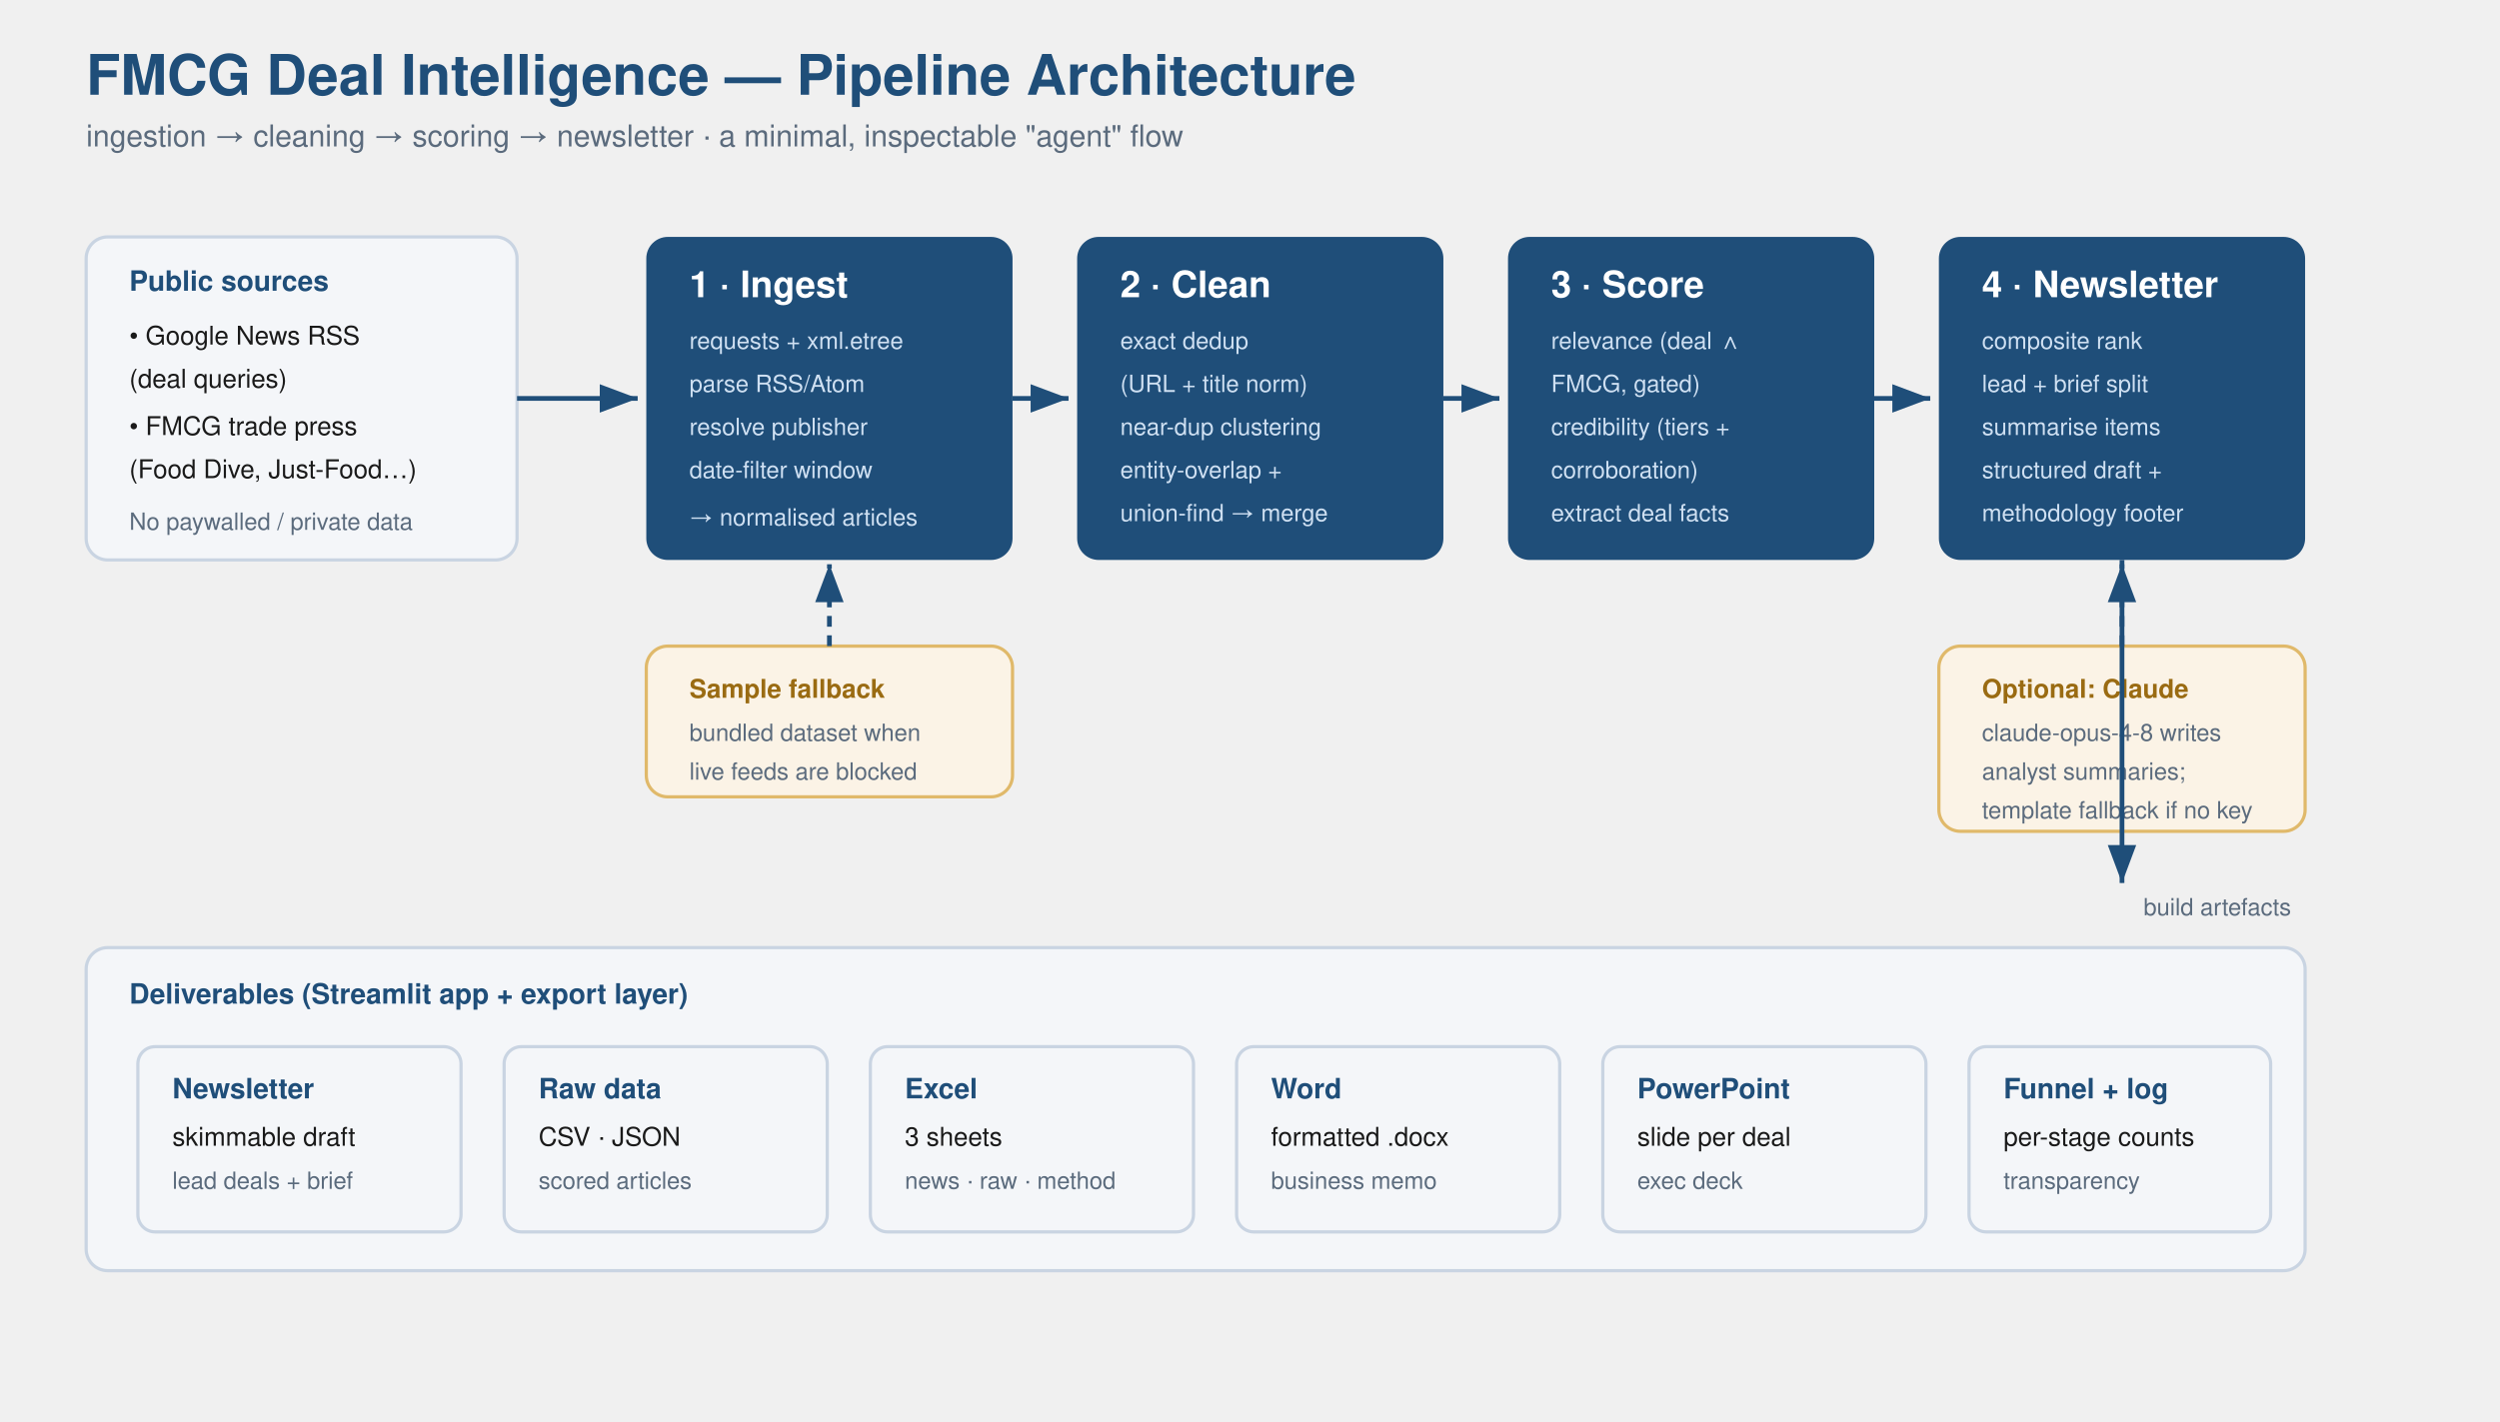
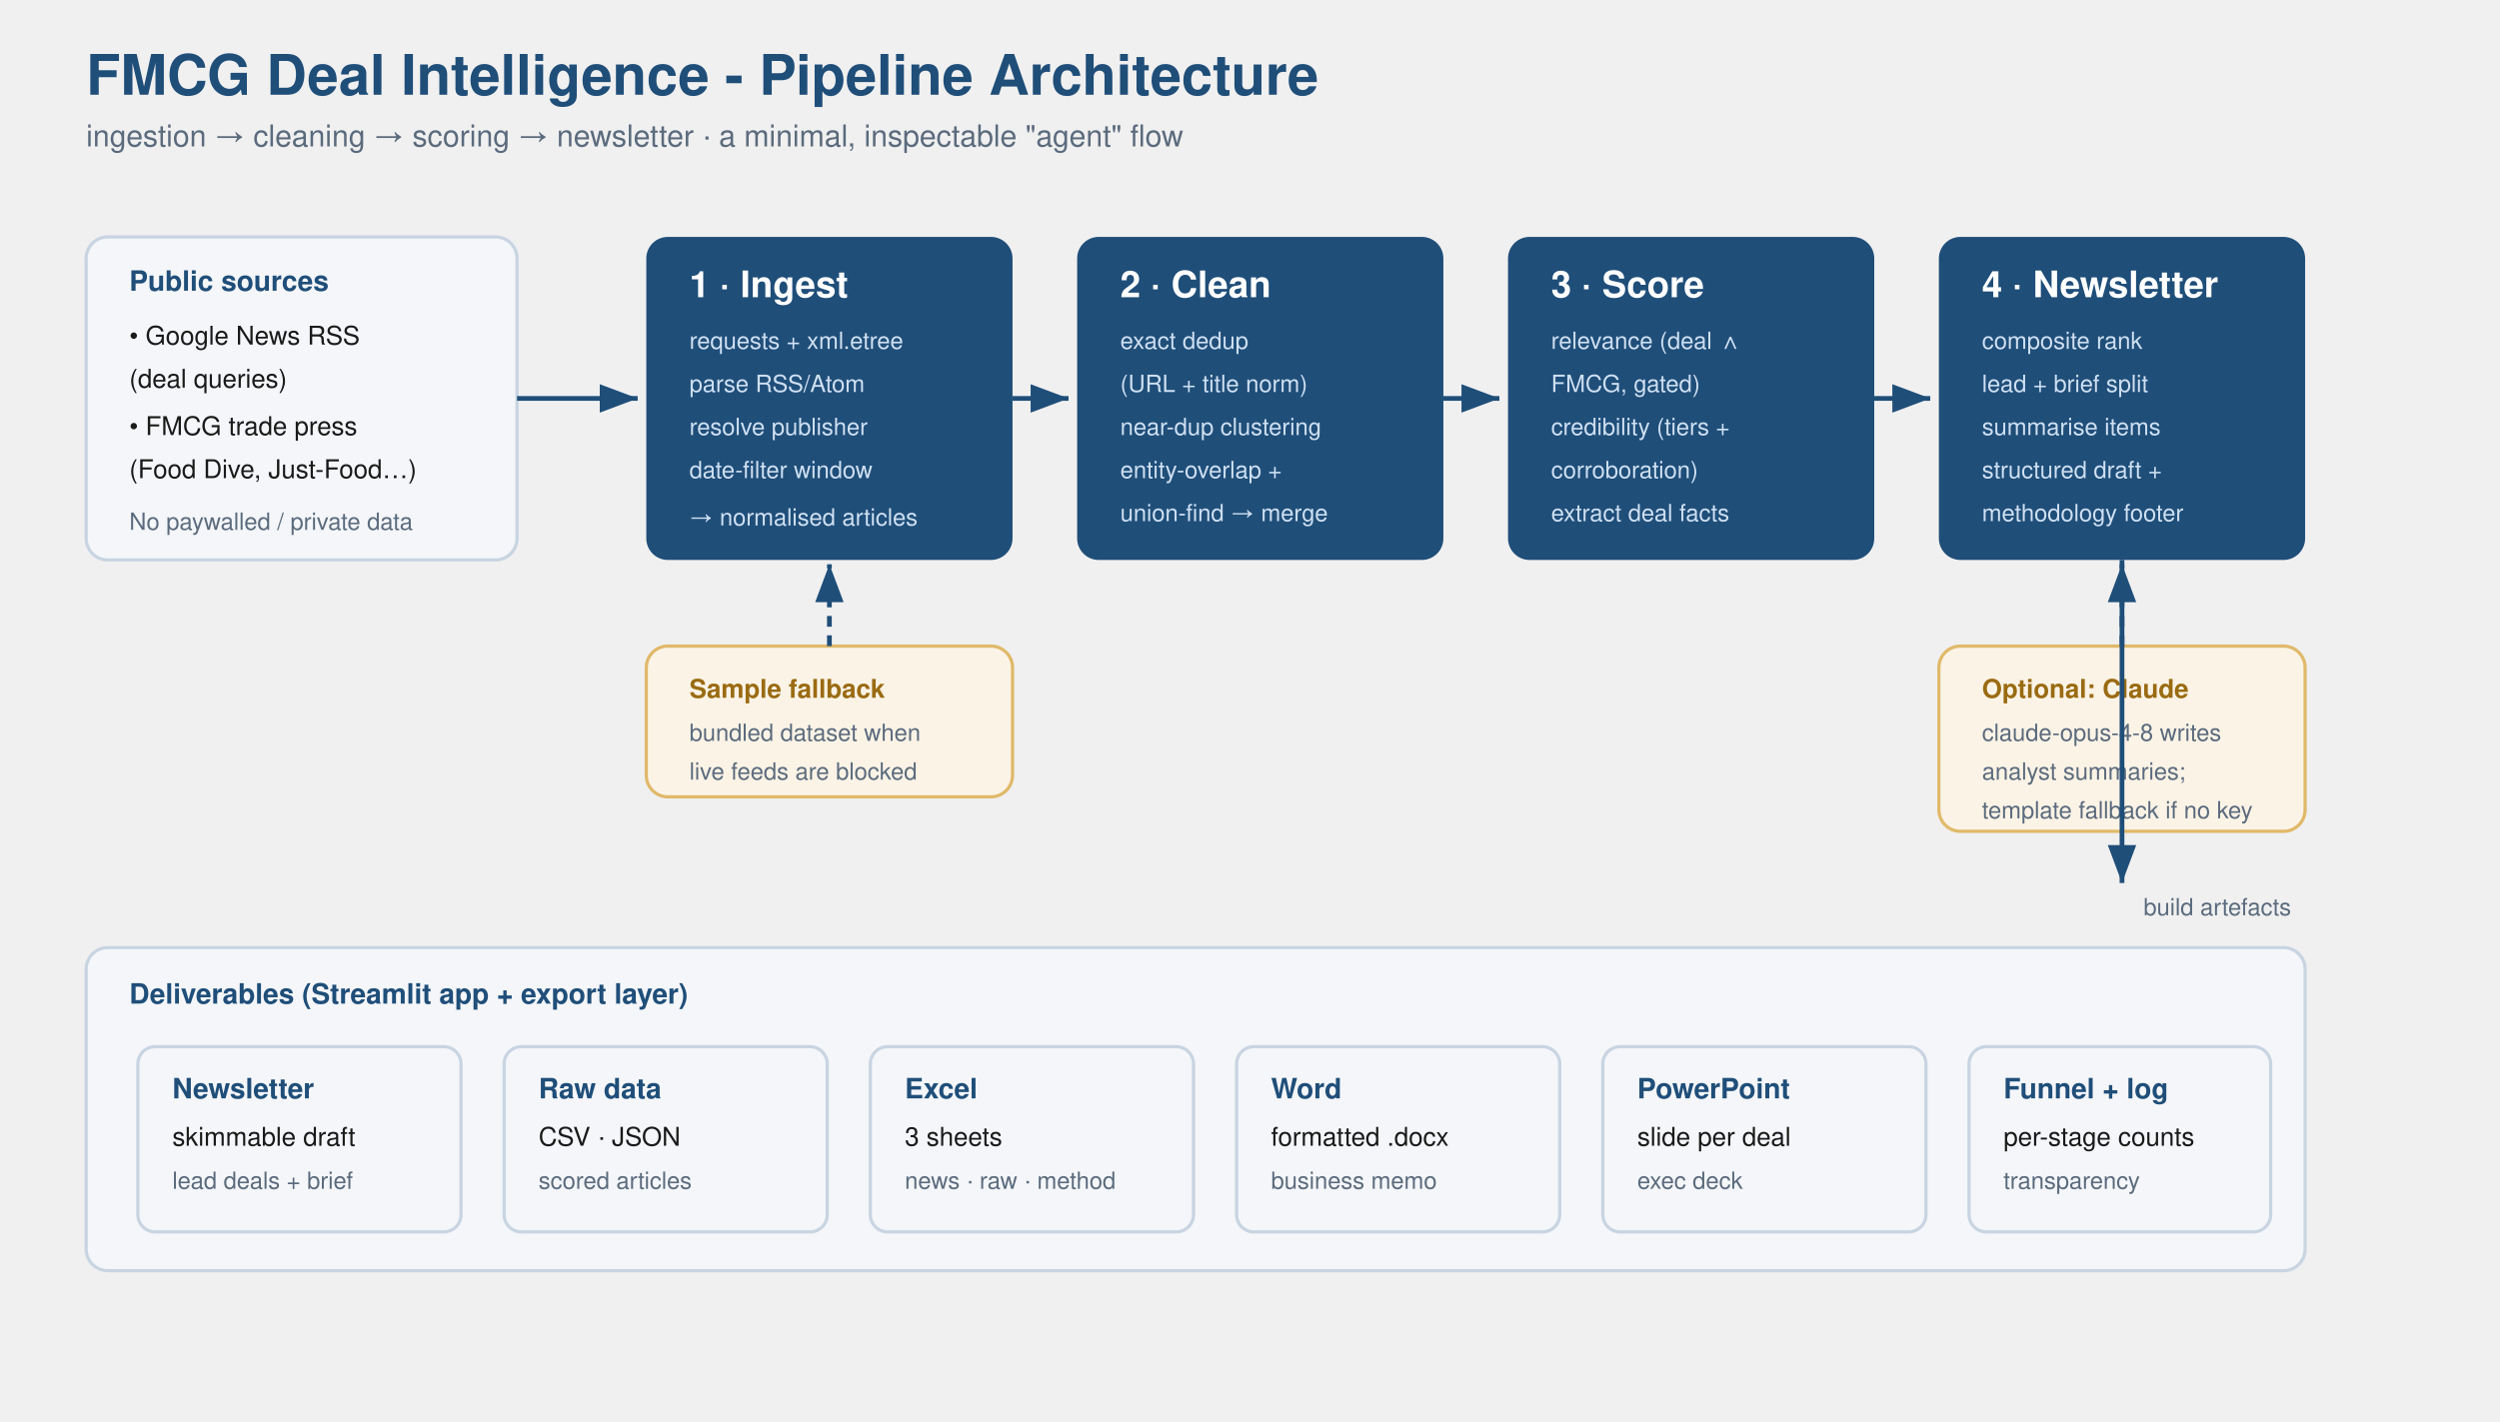
<svg xmlns="http://www.w3.org/2000/svg" width="1160" height="660" viewBox="0 0 1160 660" font-family="Segoe UI, Helvetica, Arial, sans-serif">
  <defs>
    <marker id="arrow" markerWidth="10" markerHeight="10" refX="8" refY="3" orient="auto" markerUnits="strokeWidth">
      <path d="M0,0 L8,3 L0,6 Z" fill="#1F4E79" />
    </marker>
    <style>
      .stage  { fill:#1F4E79; }
      .stagel { fill:#ffffff; font-size:17px; font-weight:700; }
      .stages { fill:#cfe0f2; font-size:11px; }
      .box    { fill:#F4F6F9; stroke:#c9d4e2; stroke-width:1.5; }
      .boxt   { fill:#1A1A1A; font-size:12px; }
      .boxh   { fill:#1F4E79; font-size:13px; font-weight:700; }
      .small  { fill:#5b6b7d; font-size:11px; }
      .flow   { stroke:#1F4E79; stroke-width:2.2; fill:none; }
      .opt    { fill:#fbf3e6; stroke:#e0b96a; stroke-width:1.5; }
      .opth   { fill:#9a6b12; font-size:12px; font-weight:700; }
    </style>
  </defs>
-   <text x="40" y="44" font-size="26" font-weight="700" fill="#1F4E79">FMCG Deal Intelligence — Pipeline Architecture</text>
+   <text x="40" y="44" font-size="26" font-weight="700" fill="#1F4E79">FMCG Deal Intelligence - Pipeline Architecture</text>
  <text x="40" y="68" font-size="14" fill="#5b6b7d">ingestion → cleaning → scoring → newsletter · a minimal, inspectable "agent" flow</text>
  <rect class="box" x="40" y="110" width="200" height="150" rx="10" />
  <text class="boxh" x="60" y="135">Public sources</text>
  <text class="boxt" x="60" y="160">• Google News RSS</text>
  <text class="boxt" x="60" y="180">  (deal queries)</text>
  <text class="boxt" x="60" y="202">• FMCG trade press</text>
  <text class="boxt" x="60" y="222">  (Food Dive, Just-Food…)</text>
  <text class="small" x="60" y="246">No paywalled / private data</text>
  <rect class="stage" x="300" y="110" width="170" height="150" rx="10" />
  <text class="stagel" x="320" y="138">1 · Ingest</text>
  <text class="stages" x="320" y="162">requests + xml.etree</text>
  <text class="stages" x="320" y="182">parse RSS/Atom</text>
  <text class="stages" x="320" y="202">resolve publisher</text>
  <text class="stages" x="320" y="222">date-filter window</text>
  <text class="stages" x="320" y="244">→ normalised articles</text>
  <rect class="stage" x="500" y="110" width="170" height="150" rx="10" />
  <text class="stagel" x="520" y="138">2 · Clean</text>
  <text class="stages" x="520" y="162">exact dedup</text>
  <text class="stages" x="520" y="182">(URL + title norm)</text>
  <text class="stages" x="520" y="202">near-dup clustering</text>
  <text class="stages" x="520" y="222">entity-overlap +</text>
  <text class="stages" x="520" y="242">union-find → merge</text>
  <rect class="stage" x="700" y="110" width="170" height="150" rx="10" />
  <text class="stagel" x="720" y="138">3 · Score</text>
  <text class="stages" x="720" y="162">relevance (deal ∧</text>
  <text class="stages" x="720" y="182">FMCG, gated)</text>
  <text class="stages" x="720" y="202">credibility (tiers +</text>
  <text class="stages" x="720" y="222">corroboration)</text>
  <text class="stages" x="720" y="242">extract deal facts</text>
  <rect class="stage" x="900" y="110" width="170" height="150" rx="10" />
  <text class="stagel" x="920" y="138">4 · Newsletter</text>
  <text class="stages" x="920" y="162">composite rank</text>
  <text class="stages" x="920" y="182">lead + brief split</text>
  <text class="stages" x="920" y="202">summarise items</text>
  <text class="stages" x="920" y="222">structured draft +</text>
  <text class="stages" x="920" y="242">methodology footer</text>
  <line class="flow" x1="240" y1="185" x2="296" y2="185" marker-end="url(#arrow)" />
  <line class="flow" x1="470" y1="185" x2="496" y2="185" marker-end="url(#arrow)" />
  <line class="flow" x1="670" y1="185" x2="696" y2="185" marker-end="url(#arrow)" />
  <line class="flow" x1="870" y1="185" x2="896" y2="185" marker-end="url(#arrow)" />
  <rect class="opt" x="900" y="300" width="170" height="86" rx="10" />
  <text class="opth" x="920" y="324">Optional: Claude</text>
  <text class="small" x="920" y="344">claude-opus-4-8 writes</text>
  <text class="small" x="920" y="362">analyst summaries;</text>
  <text class="small" x="920" y="380">template fallback if no key</text>
  <line class="flow" x1="985" y1="300" x2="985" y2="262" marker-end="url(#arrow)" stroke-dasharray="5 4" />
  <rect class="opt" x="300" y="300" width="170" height="70" rx="10" />
  <text class="opth" x="320" y="324">Sample fallback</text>
  <text class="small" x="320" y="344">bundled dataset when</text>
  <text class="small" x="320" y="362">live feeds are blocked</text>
  <line class="flow" x1="385" y1="300" x2="385" y2="262" marker-end="url(#arrow)" stroke-dasharray="5 4" />
  <rect class="box" x="40" y="440" width="1030" height="150" rx="10" />
  <text class="boxh" x="60" y="466">Deliverables (Streamlit app + export layer)</text>
  <rect class="box" x="64" y="486" width="150" height="86" rx="8" />
  <text class="boxh" x="80" y="510">Newsletter</text>
  <text class="boxt" x="80" y="532">skimmable draft</text>
  <text class="small" x="80" y="552">lead deals + brief</text>
  <rect class="box" x="234" y="486" width="150" height="86" rx="8" />
  <text class="boxh" x="250" y="510">Raw data</text>
  <text class="boxt" x="250" y="532">CSV · JSON</text>
  <text class="small" x="250" y="552">scored articles</text>
  <rect class="box" x="404" y="486" width="150" height="86" rx="8" />
  <text class="boxh" x="420" y="510">Excel</text>
  <text class="boxt" x="420" y="532">3 sheets</text>
  <text class="small" x="420" y="552">news · raw · method</text>
  <rect class="box" x="574" y="486" width="150" height="86" rx="8" />
  <text class="boxh" x="590" y="510">Word</text>
  <text class="boxt" x="590" y="532">formatted .docx</text>
  <text class="small" x="590" y="552">business memo</text>
  <rect class="box" x="744" y="486" width="150" height="86" rx="8" />
  <text class="boxh" x="760" y="510">PowerPoint</text>
  <text class="boxt" x="760" y="532">slide per deal</text>
  <text class="small" x="760" y="552">exec deck</text>
  <rect class="box" x="914" y="486" width="140" height="86" rx="8" />
  <text class="boxh" x="930" y="510">Funnel + log</text>
  <text class="boxt" x="930" y="532">per-stage counts</text>
  <text class="small" x="930" y="552">transparency</text>
  <line class="flow" x1="985" y1="260" x2="985" y2="410" marker-end="url(#arrow)" />
  <text class="small" x="995" y="425">build artefacts</text>
</svg>
